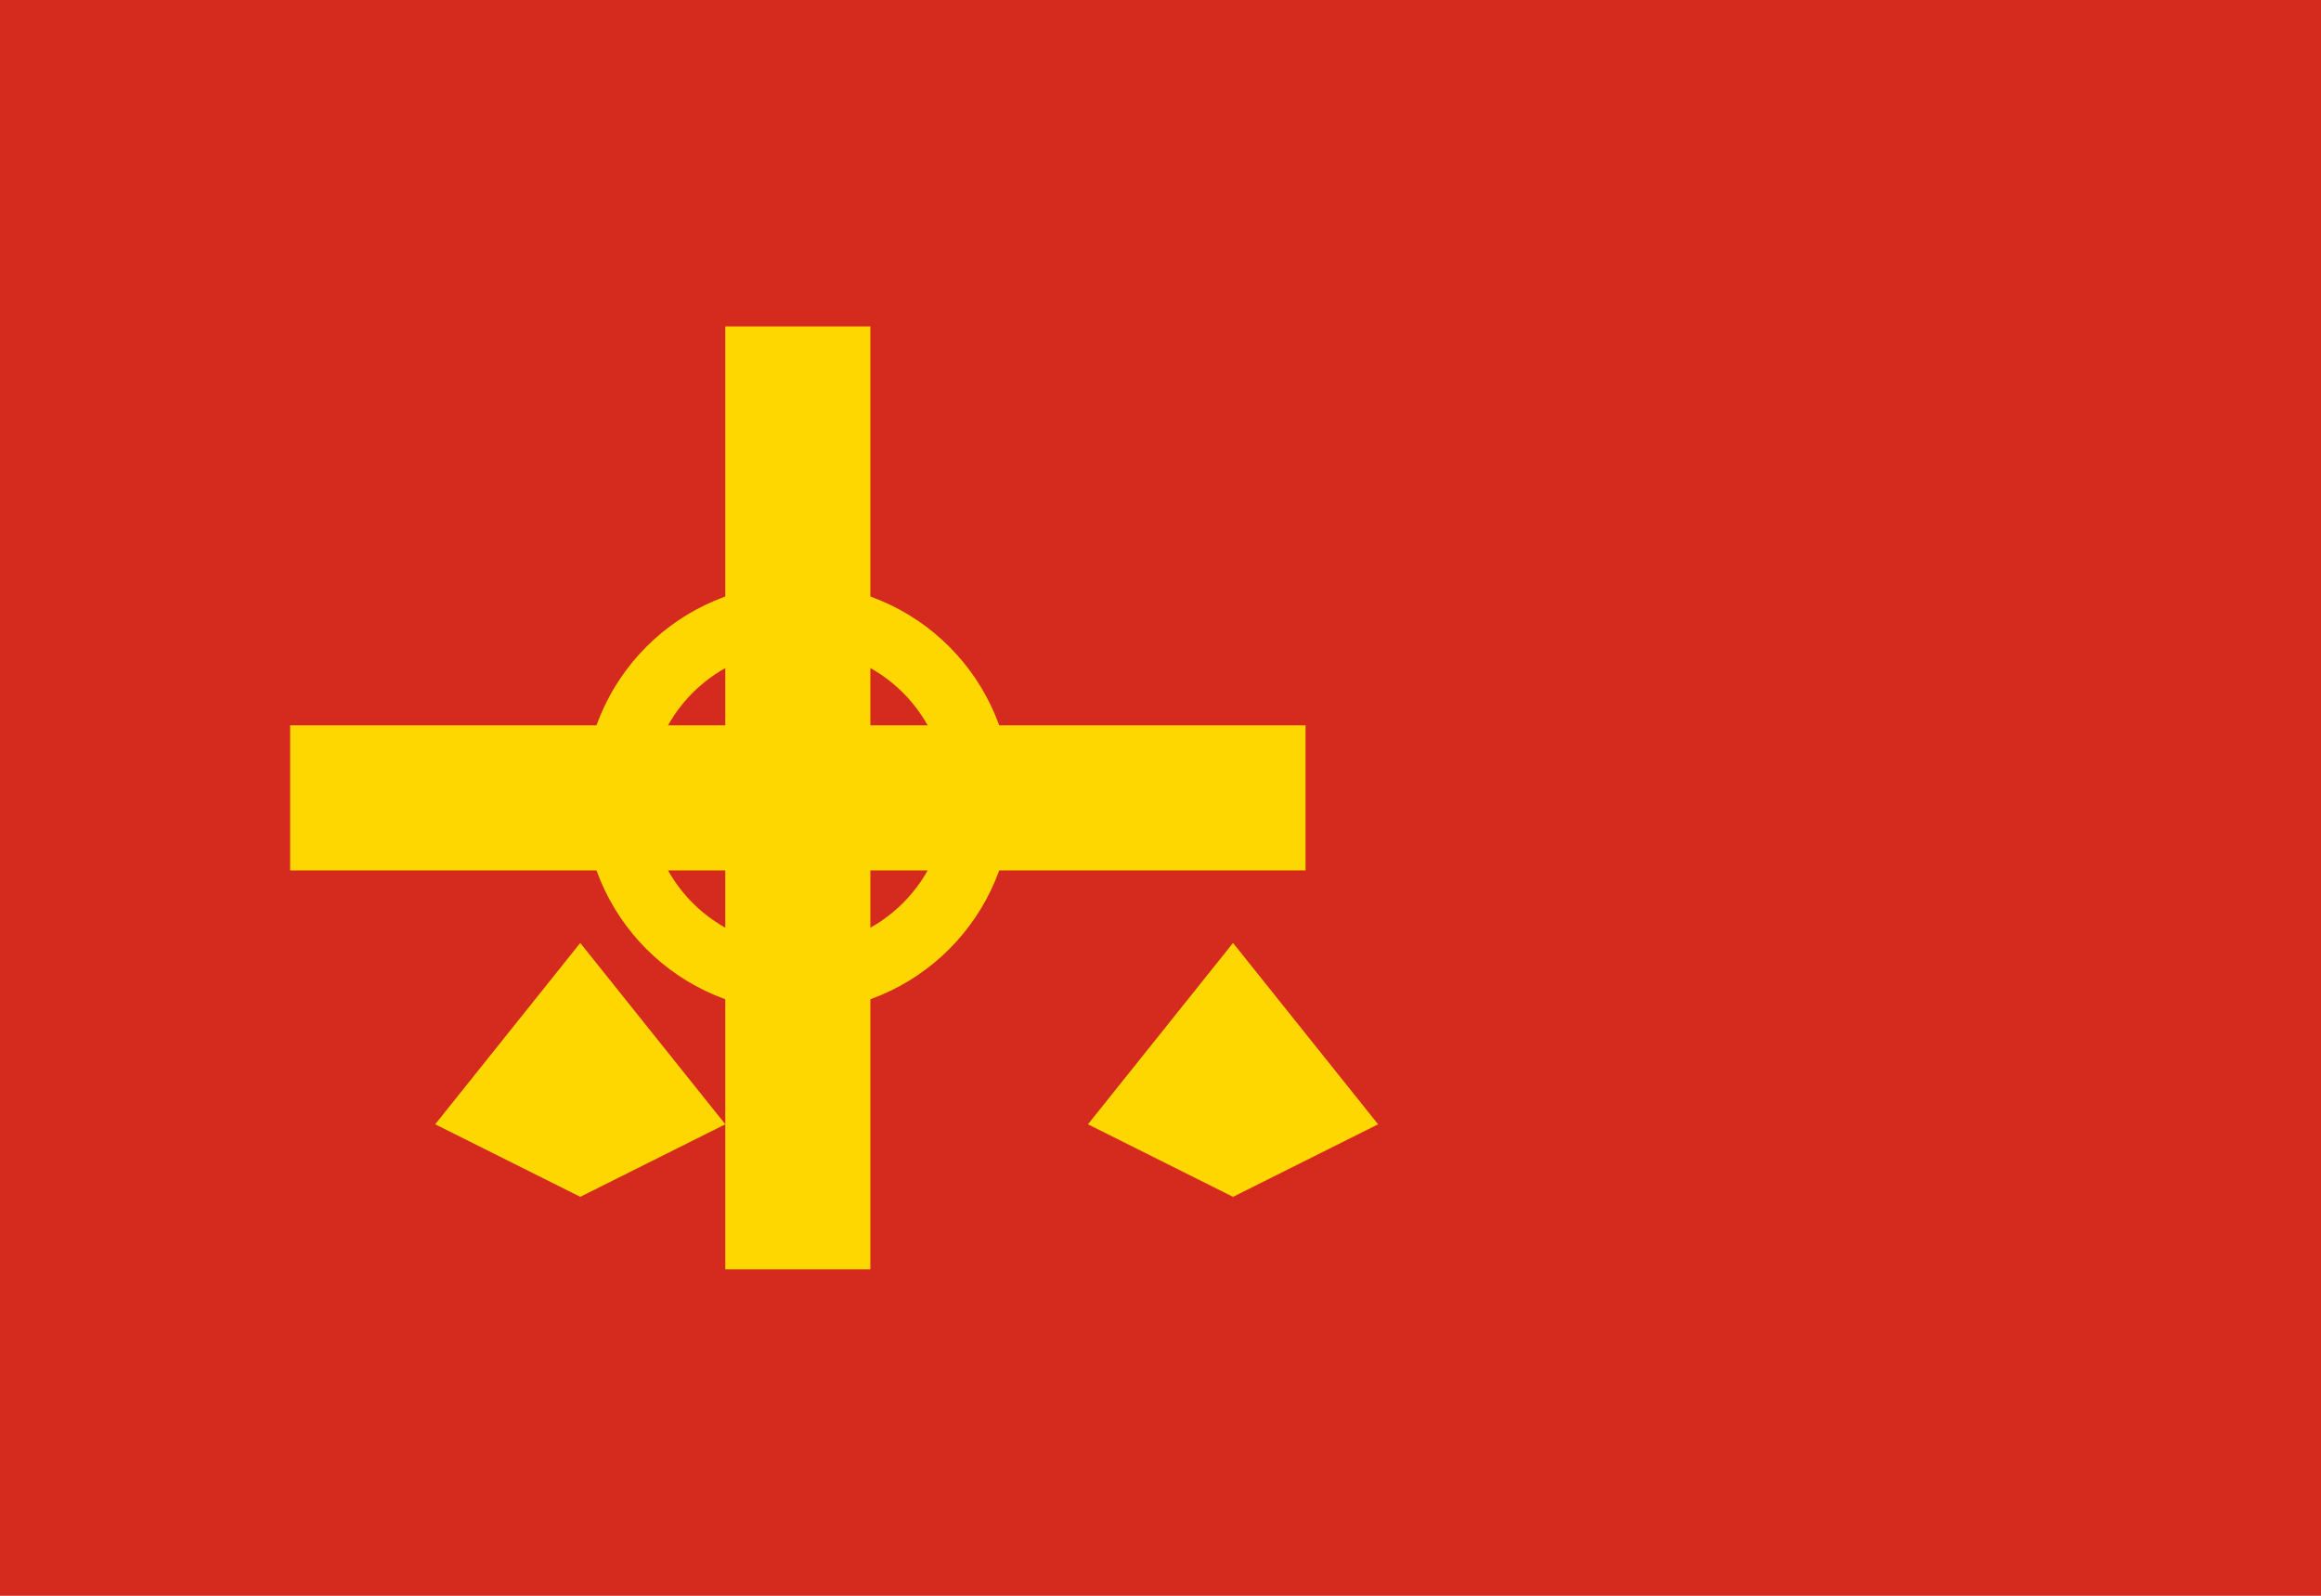
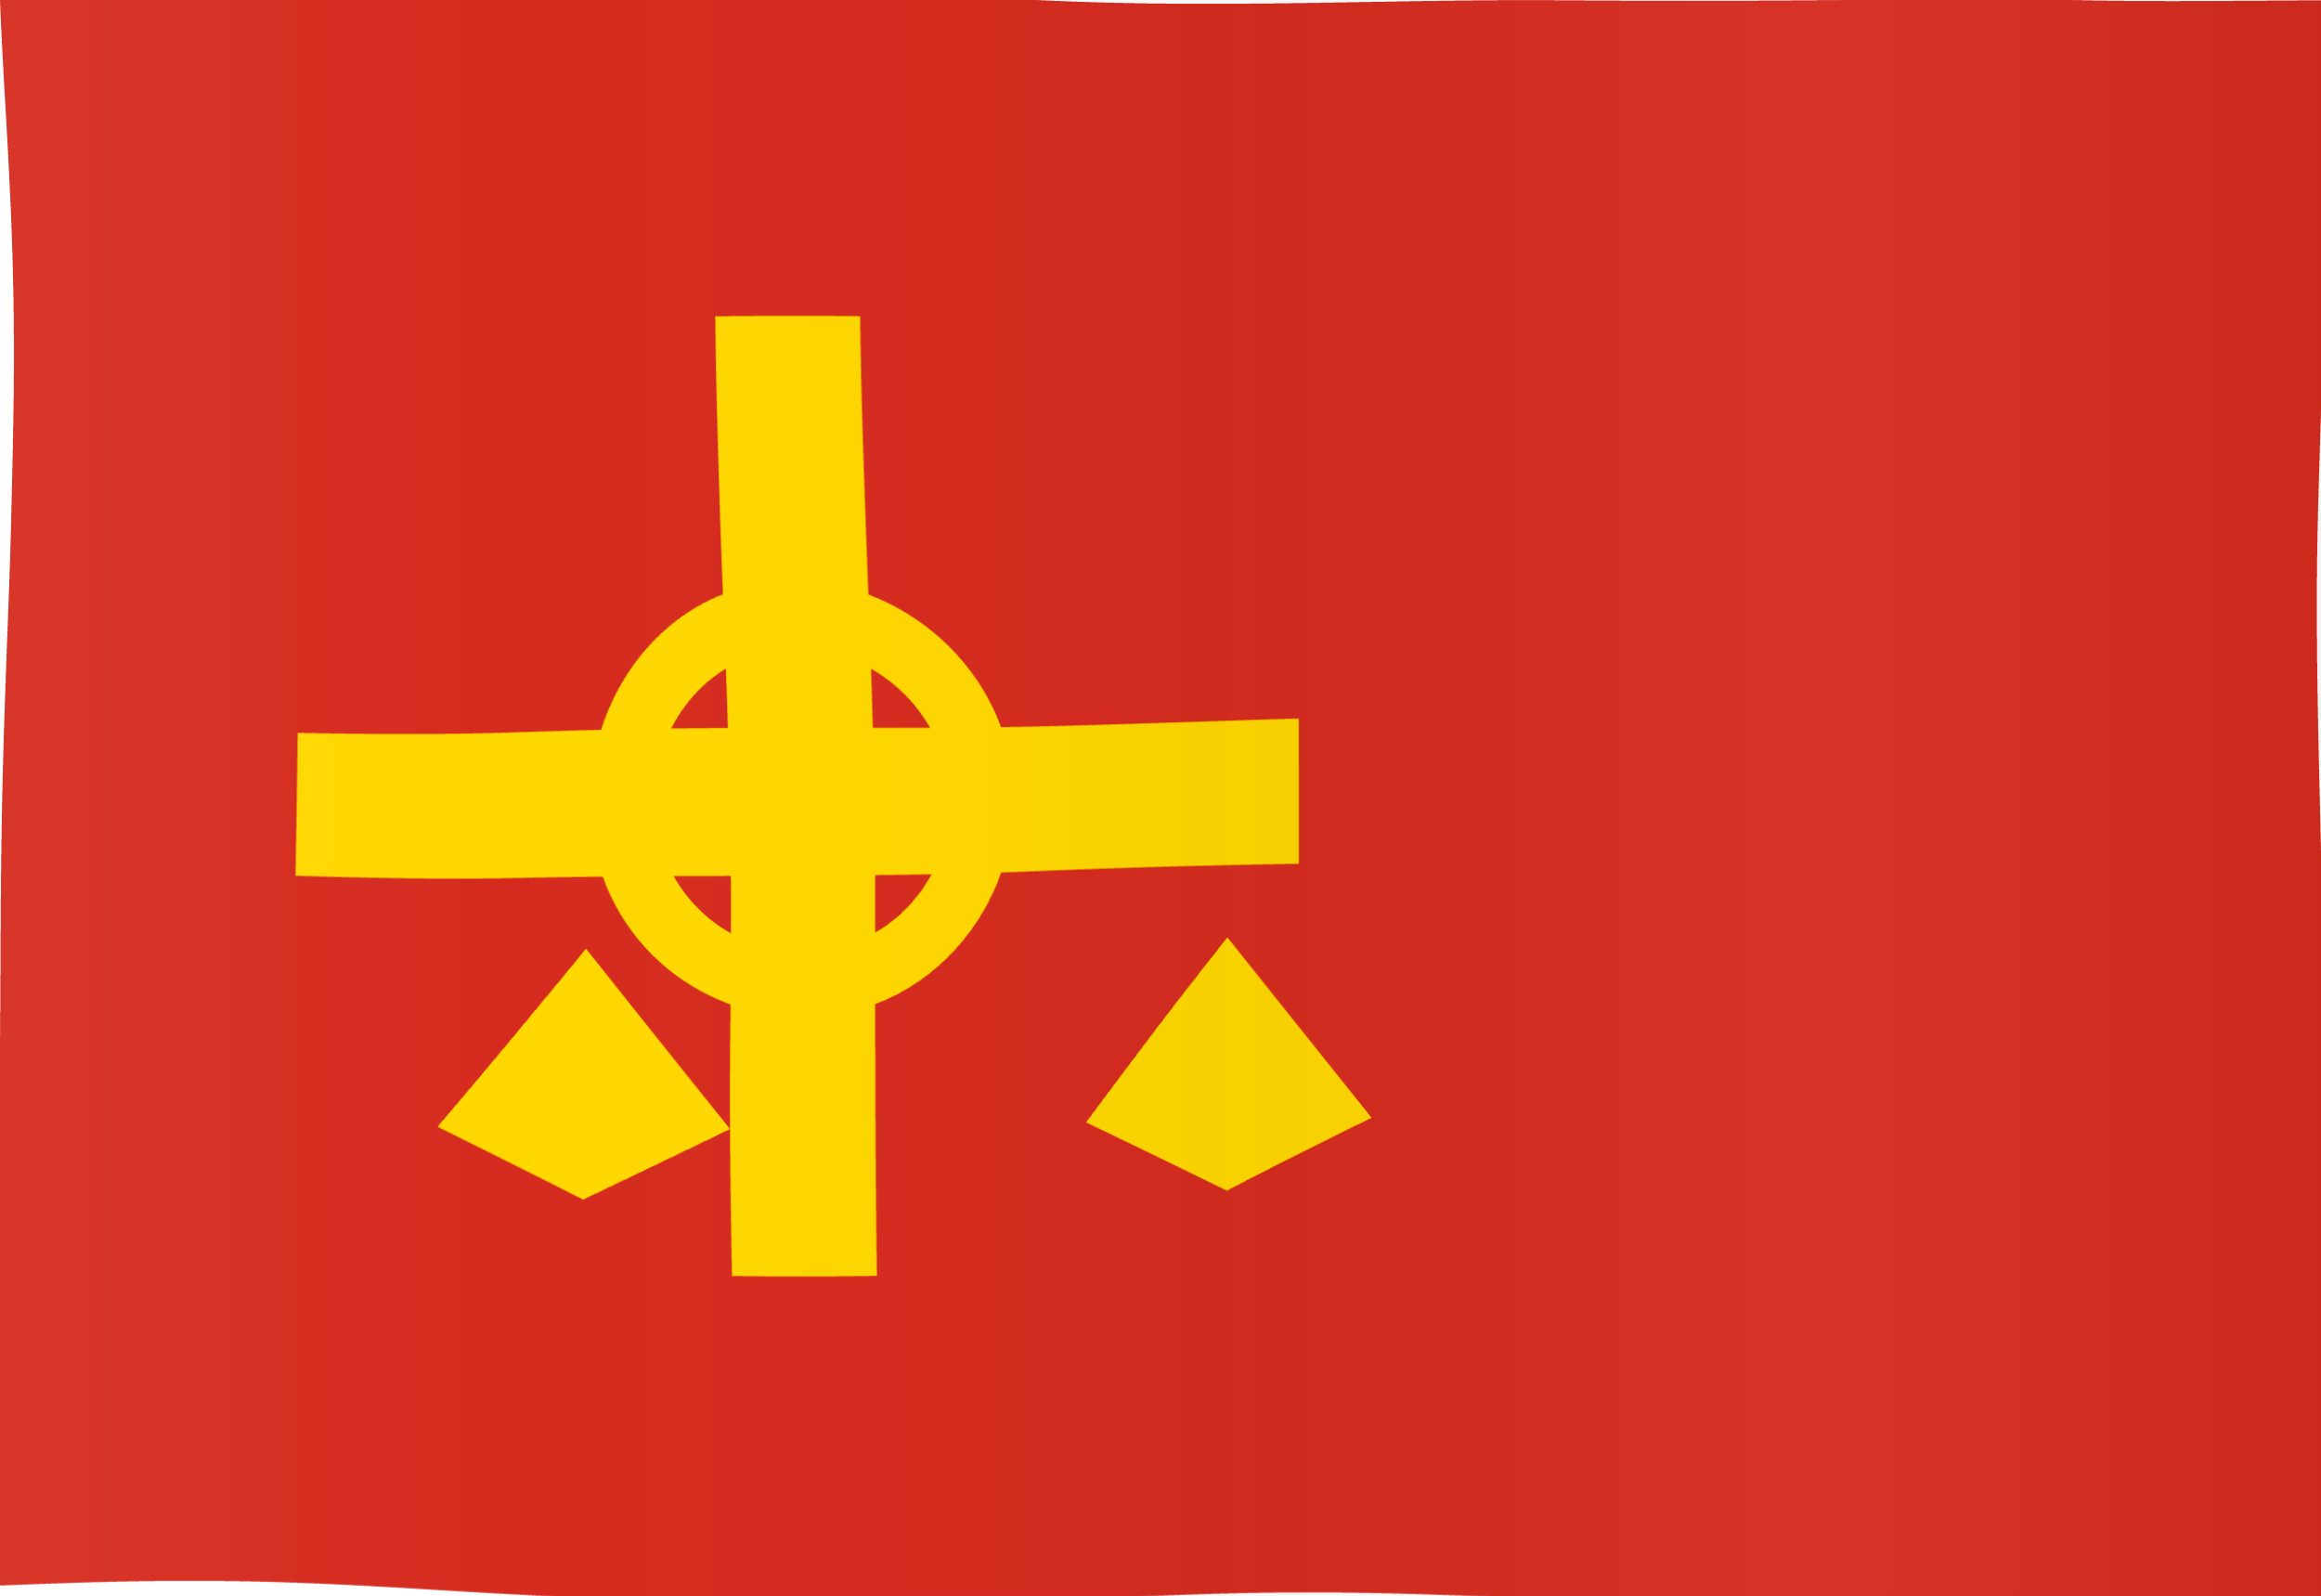
<svg xmlns="http://www.w3.org/2000/svg" viewBox="0 0 64 44">
-   <rect width="64" height="44" fill="#d52b1e" />
-   <path fill="#ffd700" d="M20 9h4v26h-4zM8 20h28v4H8z" />
-   <circle cx="22" cy="22" r="5" fill="none" stroke="#ffd700" stroke-width="1.8" />
-   <path fill="#ffd700" d="M12 31l4-5 4 5-4 2zM30 31l4-5 4 5-4 2z" />
+   <defs>
+     <linearGradient id="fabricSheen" x1="0" y1="0" x2="1" y2="0">
+       <stop offset="0" stop-color="#fff" stop-opacity=".10" />
+       <stop offset=".22" stop-color="#fff" stop-opacity="0" />
+       <stop offset=".52" stop-color="#000" stop-opacity=".06" />
+       <stop offset=".78" stop-color="#fff" stop-opacity=".07" />
+       <stop offset="1" stop-color="#000" stop-opacity=".08" />
+     </linearGradient>
+     <filter id="soft" x="-8%" y="-8%" width="116%" height="116%">
+       <feTurbulence type="fractalNoise" baseFrequency=".035" numOctaves="2" seed="7" result="n" />
+       <feDisplacementMap in="SourceGraphic" in2="n" scale="1.5" />
+     </filter>
+   </defs>
+   <g filter="url(#soft)">
+     <rect width="64" height="44" fill="#d52b1e" />
+     <path fill="#ffd700" d="M20 9h4v26h-4zM8 20h28v4H8z" />
+     <circle cx="22" cy="22" r="5" fill="none" stroke="#ffd700" stroke-width="1.8" />
+     <path fill="#ffd700" d="M12 31l4-5 4 5-4 2zM30 31l4-5 4 5-4 2z" />
+   </g>
+   <rect width="64" height="44" fill="url(#fabricSheen)" opacity=".55" />
</svg>
